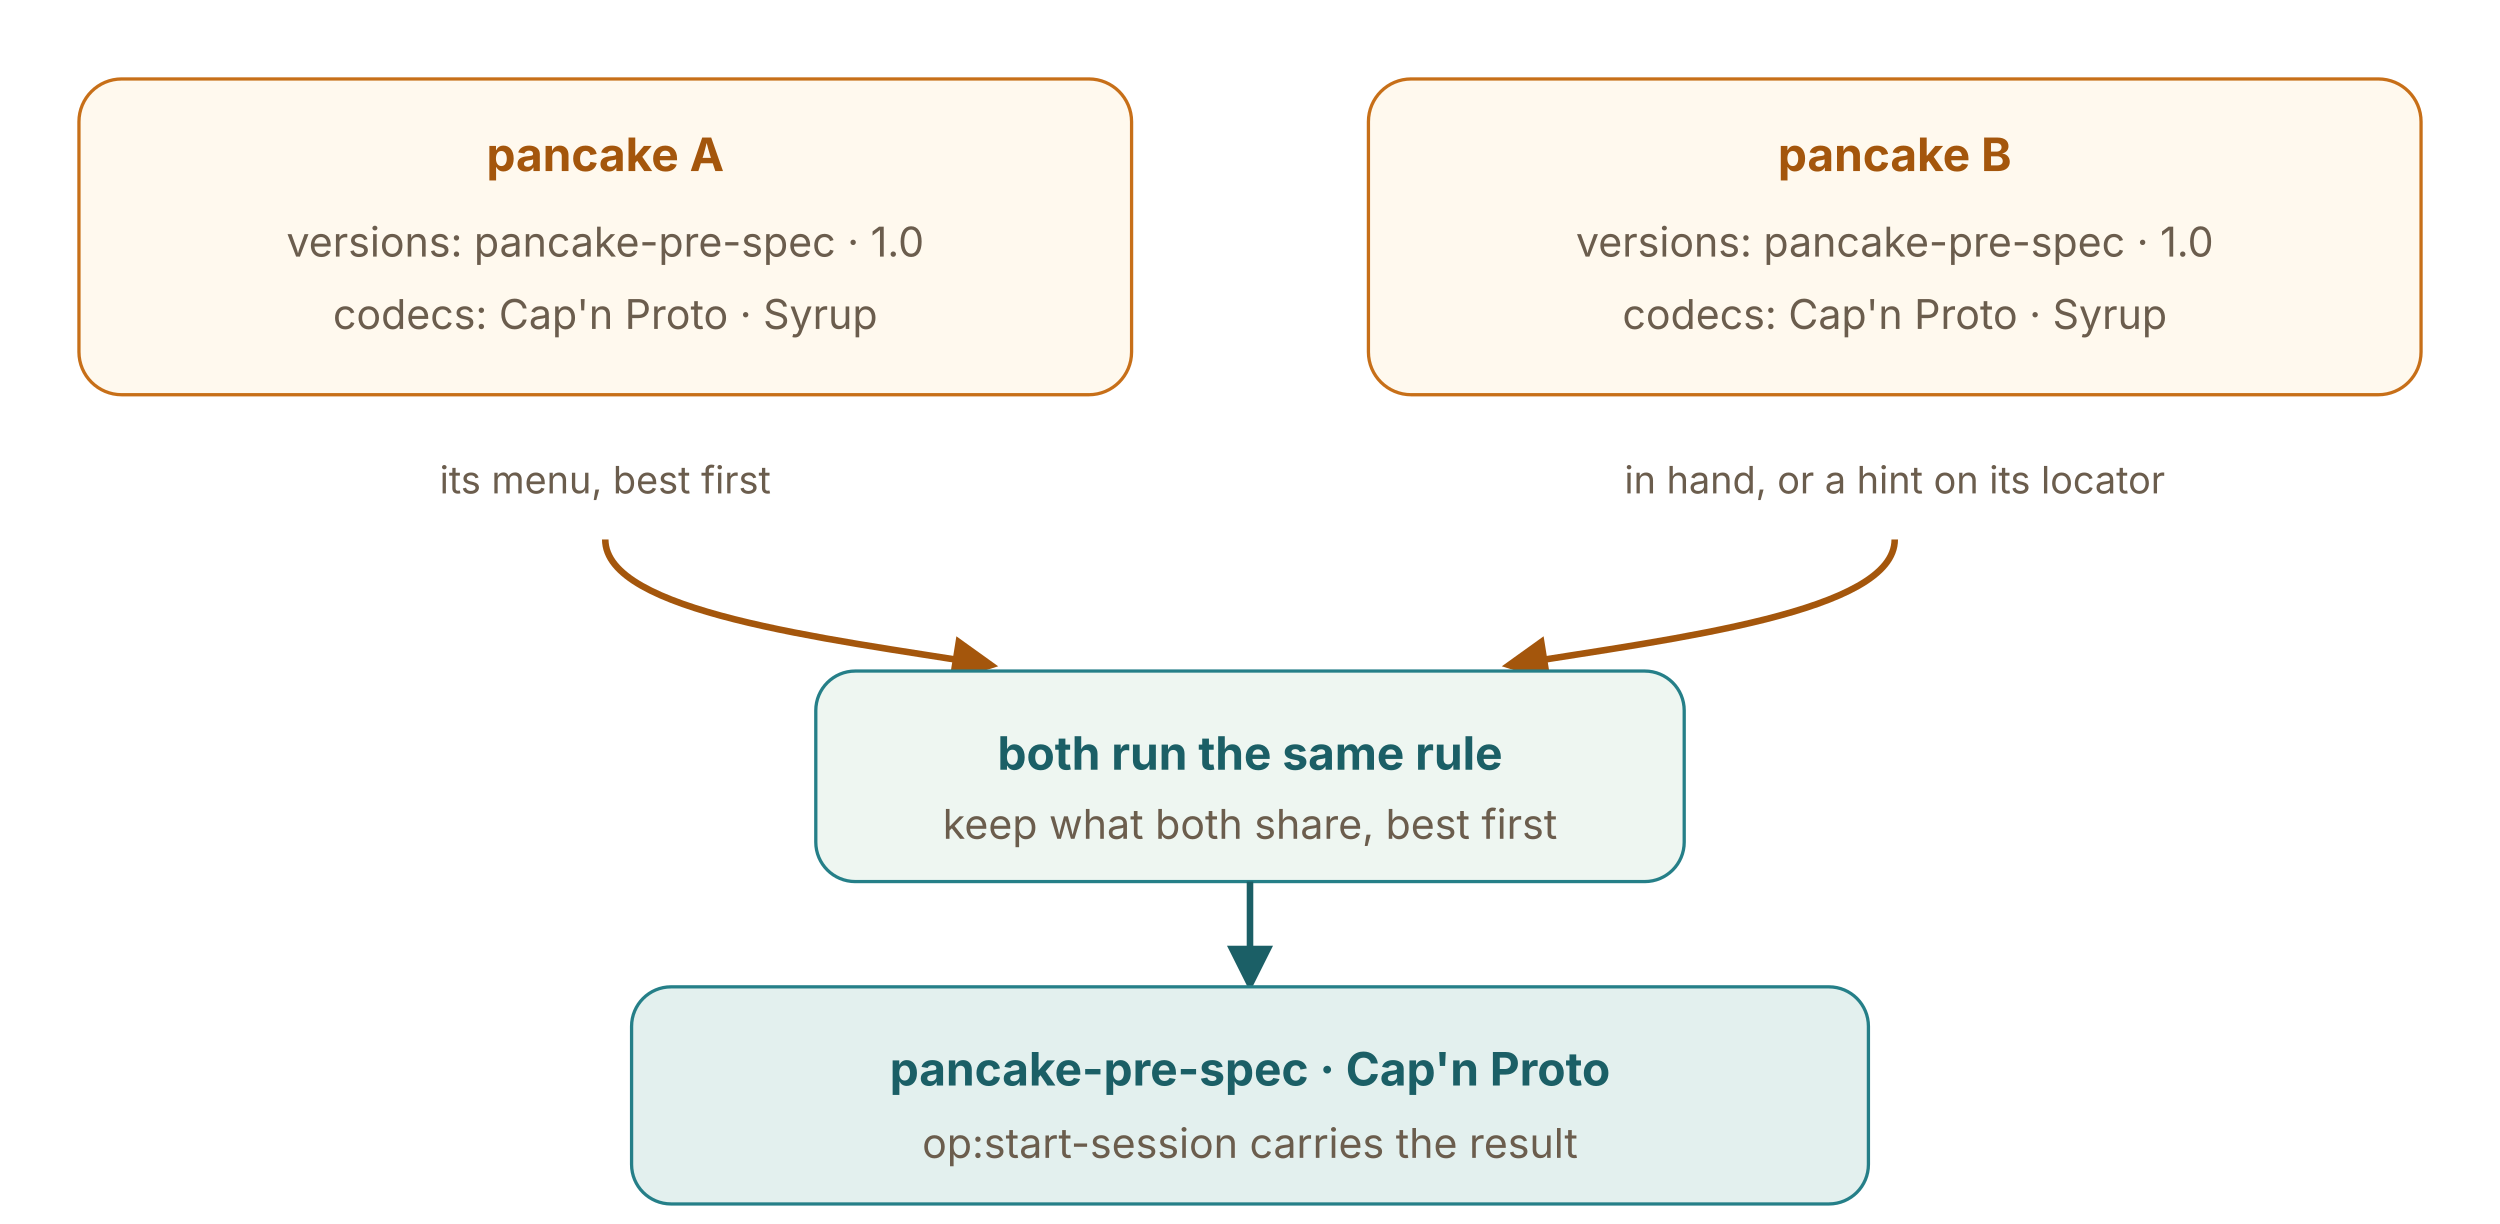
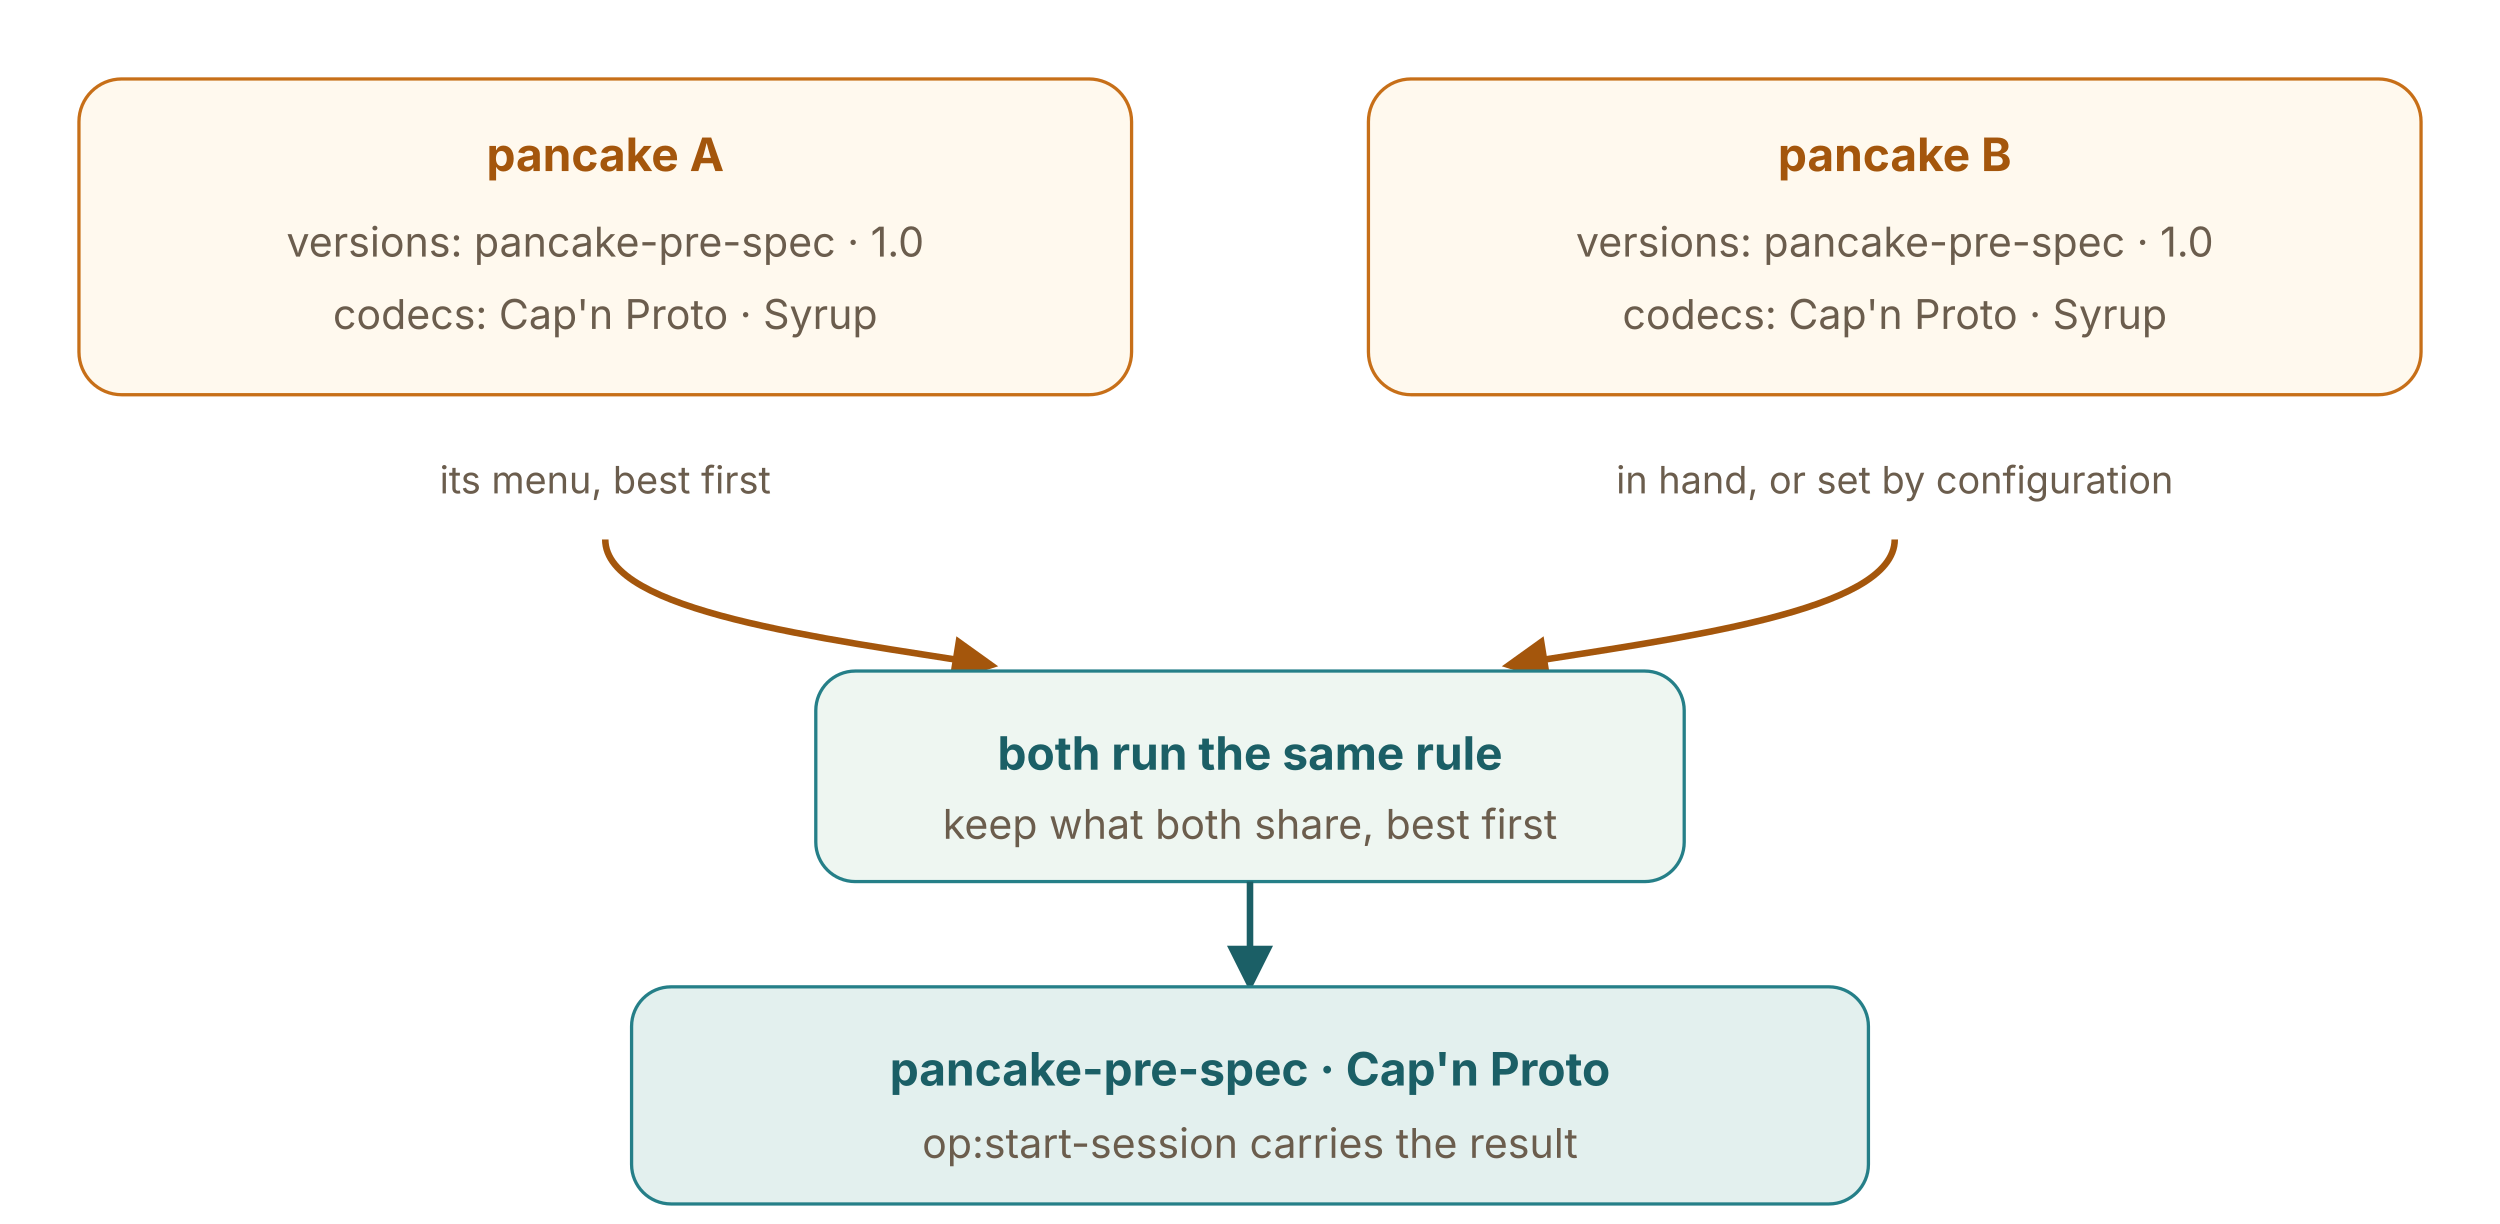
- <svg xmlns="http://www.w3.org/2000/svg" viewBox="0 0 760 372" width="760" height="372" role="img" aria-label="How two peers settle a version and codec. Each peer brings a preference-ordered menu: the CapTP versions and codecs it can speak, best first. Each side sees both menus, in hand when the peers share a process, or carried as a hint on the partner's ocapn locator over a network, and both run the same rule, keeping the most-preferred version and codec the two share. The result, here pancake-pre-spec over Cap'n Proto, is what op:start-session carries, with no extra round trip. If the two menus share no version or codec, no session opens.">
+ <svg xmlns="http://www.w3.org/2000/svg" viewBox="0 0 760 372" width="760" height="372" role="img" aria-label="How two peers settle a version and codec. Each peer brings a preference-ordered menu: the CapTP versions and codecs it can speak, best first. Each side sees both menus, in hand when the peers share a process, or set by configuration on each side over a network, and both run the same rule, keeping the most-preferred version and codec the two share. The result, here pancake-pre-spec over Cap'n Proto, is what op:start-session carries, with no extra round trip. If the two menus share no version or codec, no session opens.">
  <defs>
    <marker id="neg-amber" viewBox="0 0 10 10" refX="7.5" refY="5" markerWidth="7" markerHeight="7" orient="auto-start-reverse">
      <path d="M0 0L10 5L0 10z" fill="#a4560c" />
    </marker>
    <marker id="neg-teal" viewBox="0 0 10 10" refX="7.5" refY="5" markerWidth="7" markerHeight="7" orient="auto-start-reverse">
      <path d="M0 0L10 5L0 10z" fill="#1b5f66" />
    </marker>
  </defs>
  <style>text { font-family: system-ui, -apple-system, "Segoe UI", sans-serif; }
    .node { font-size: 14px; font-weight: 700; }
    .label { font-size: 12.5px; }
    .small { font-size: 11.5px; }
    .muted { fill: #6b5d4d; }
    .result { font-size: 14px; font-weight: 700; }</style>
  <rect x="24" y="24" width="320" height="96" rx="13" fill="#fff9ee" stroke="#c76f18">
  </rect>
  <text x="184" y="52" text-anchor="middle" class="node" fill="#a4560c">pancake A</text>
  <text x="184" y="78" text-anchor="middle" class="label muted">versions: pancake-pre-spec · 1.0</text>
  <text x="184" y="100" text-anchor="middle" class="label muted">codecs: Cap'n Proto · Syrup</text>
  <text x="184" y="150" text-anchor="middle" class="small muted">its menu, best first</text>
  <rect x="416" y="24" width="320" height="96" rx="13" fill="#fff9ee" stroke="#c76f18">
  </rect>
  <text x="576" y="52" text-anchor="middle" class="node" fill="#a4560c">pancake B</text>
  <text x="576" y="78" text-anchor="middle" class="label muted">versions: pancake-pre-spec · 1.0</text>
  <text x="576" y="100" text-anchor="middle" class="label muted">codecs: Cap'n Proto · Syrup</text>
-   <text x="576" y="150" text-anchor="middle" class="small muted">in hand, or a hint on its locator</text>
+   <text x="576" y="150" text-anchor="middle" class="small muted">in hand, or set by configuration</text>
  <path d="M184 164 C 184 186 250 194 300 202" fill="none" stroke="#a4560c" stroke-width="2" marker-end="url(#neg-amber)">
  </path>
  <path d="M576 164 C 576 186 510 194 460 202" fill="none" stroke="#a4560c" stroke-width="2" marker-end="url(#neg-amber)">
  </path>
  <rect x="248" y="204" width="264" height="64" rx="12" fill="#eef6f1" stroke="#257f88">
  </rect>
  <text x="380" y="234" text-anchor="middle" class="node" fill="#1b5f66">both run the same rule</text>
  <text x="380" y="255" text-anchor="middle" class="label muted">keep what both share, best first</text>
  <path d="M380 268 L 380 298" fill="none" stroke="#1b5f66" stroke-width="2" marker-end="url(#neg-teal)">
  </path>
  <rect x="192" y="300" width="376" height="66" rx="12" fill="#e3f0ee" stroke="#257f88">
  </rect>
  <text x="380" y="330" text-anchor="middle" class="result" fill="#1b5f66">pancake-pre-spec · Cap'n Proto</text>
  <text x="380" y="352" text-anchor="middle" class="label muted">op:start-session carries the result</text>
</svg>
